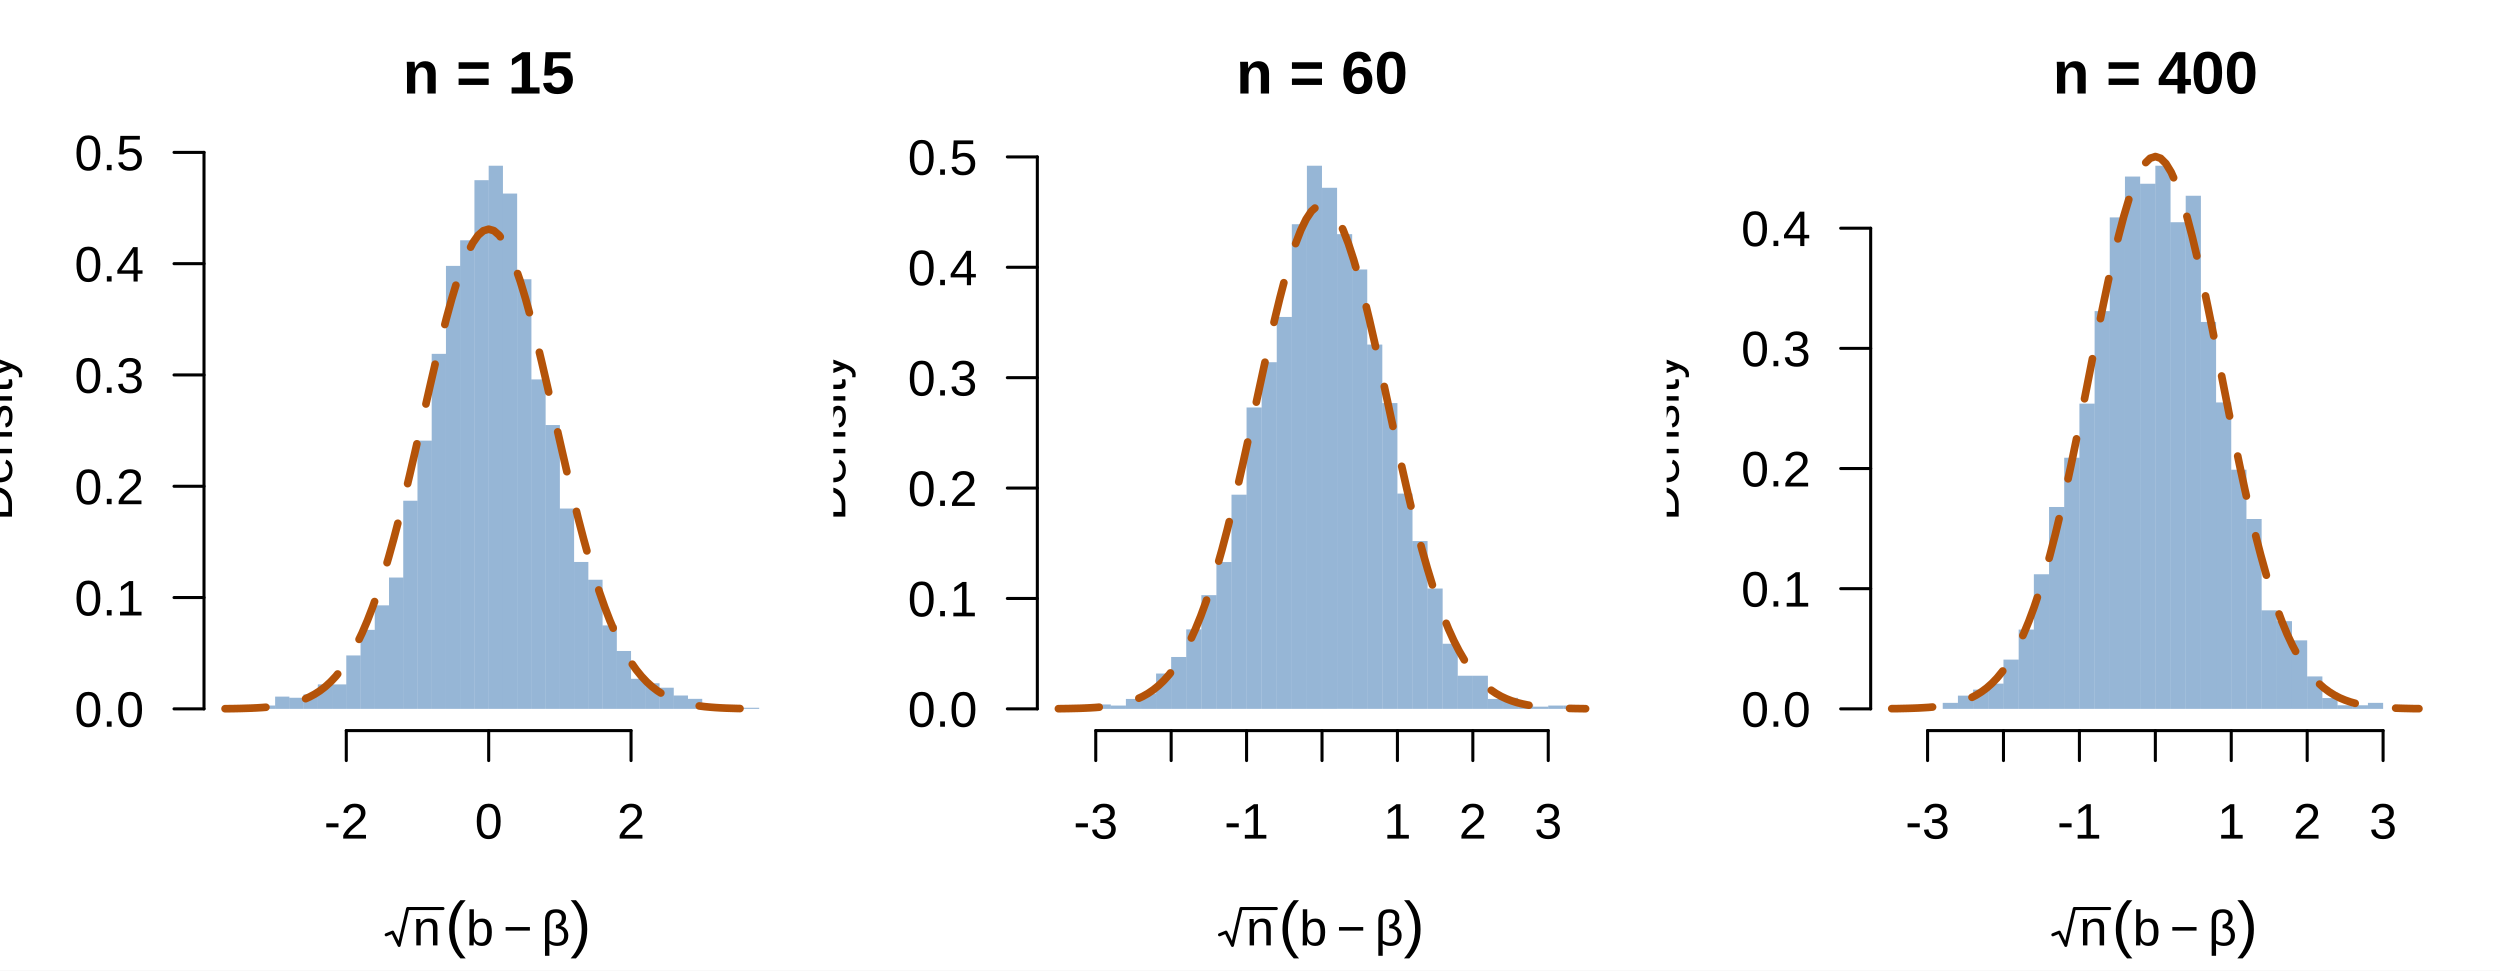
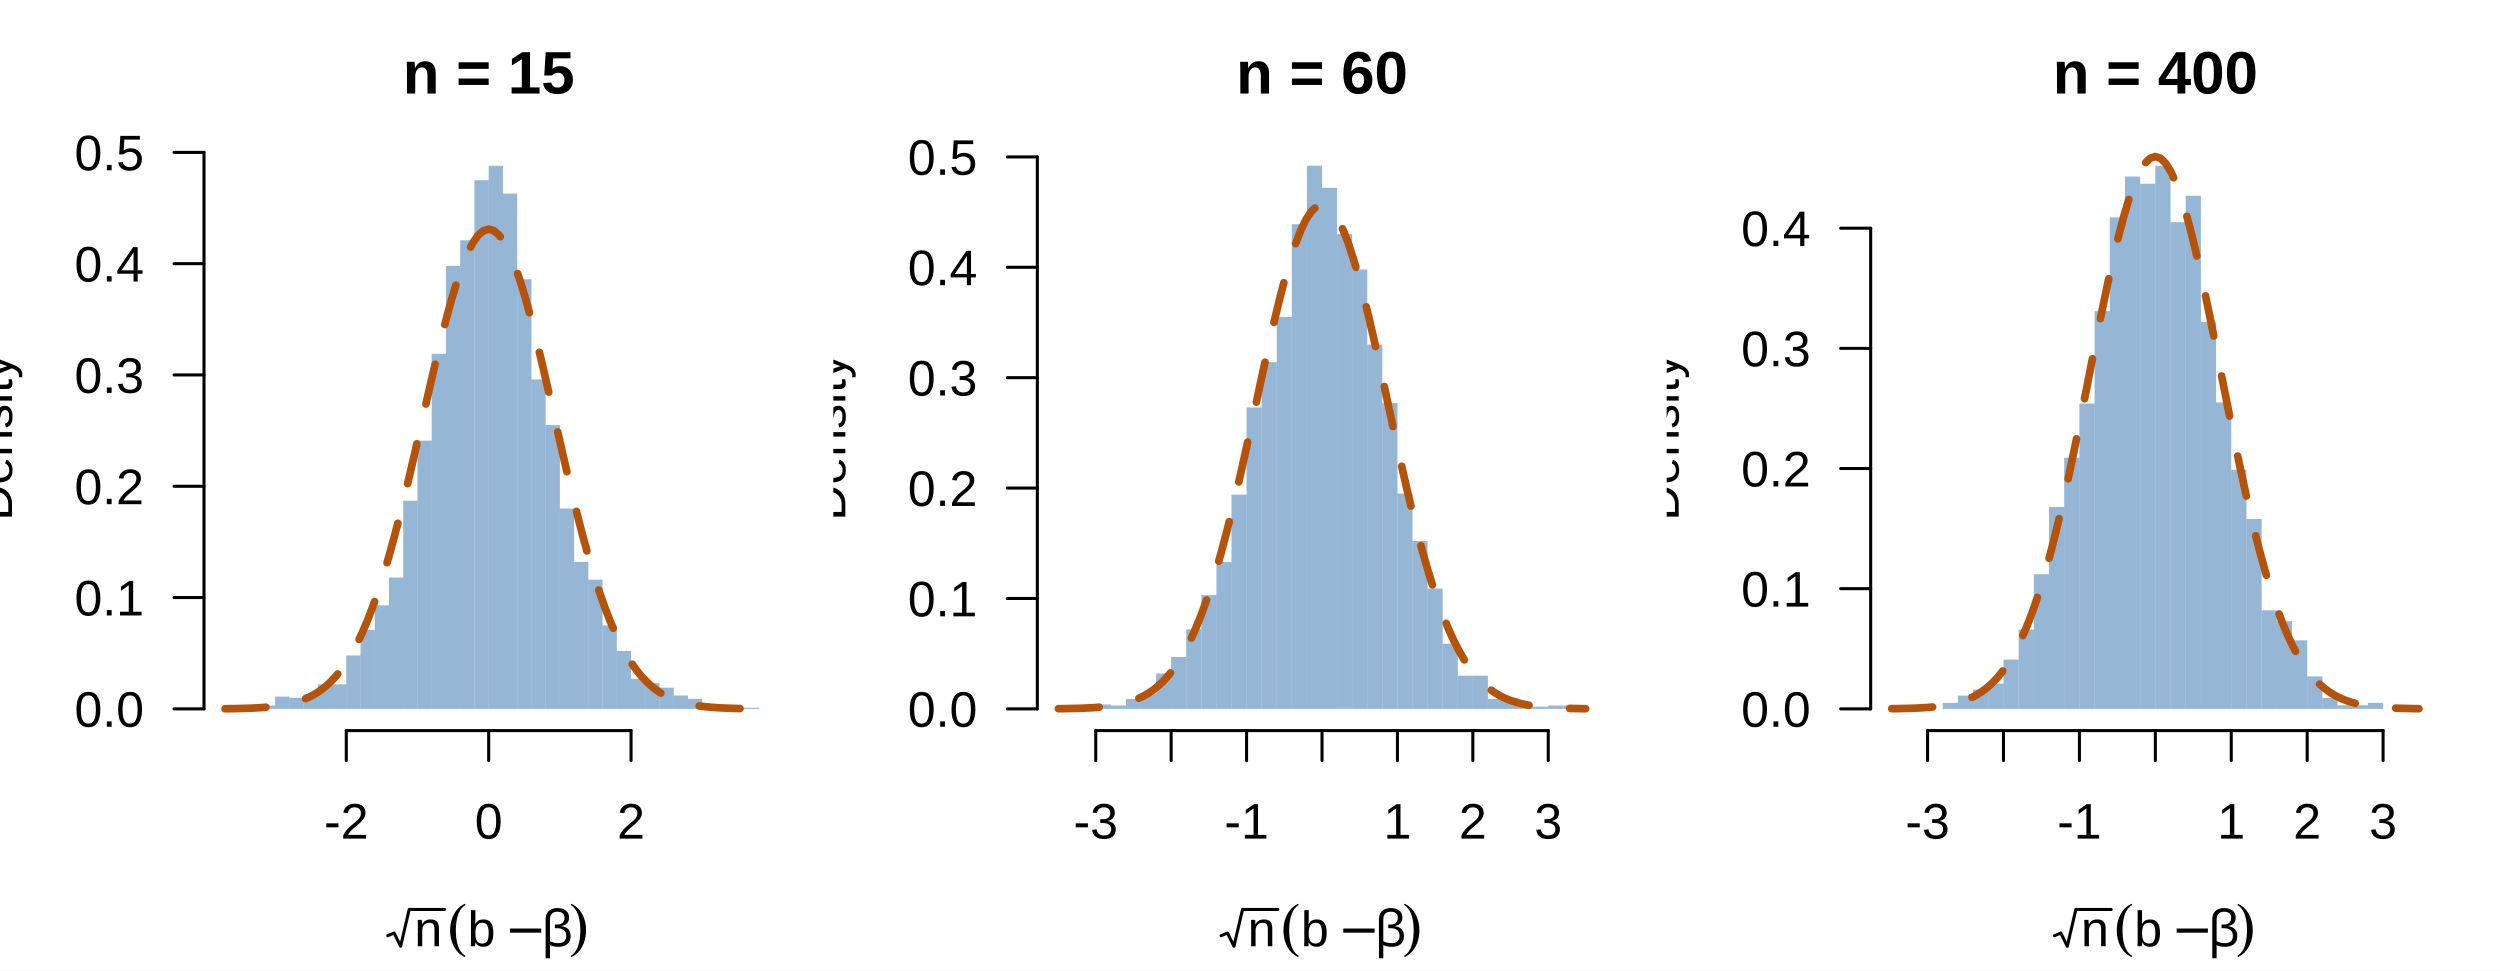
<svg xmlns="http://www.w3.org/2000/svg" width="612.00pt" height="237.60pt" viewBox="0 0 612.00 237.60">
  <g class="svglite">
    <defs>
      <style type="text/css">
    .svglite line, .svglite polyline, .svglite polygon, .svglite path, .svglite rect, .svglite circle {
      fill: none;
      stroke: #000000;
      stroke-linecap: round;
      stroke-linejoin: round;
      stroke-miterlimit: 10.00;
    }
    .svglite text {
      white-space: pre;
    }
    .svglite g.glyphgroup path {
      fill: inherit;
      stroke: none;
    }
  </style>
    </defs>
    <rect width="100%" height="100%" style="stroke: none; fill: #FFFFFF;" />
    <defs>
      <clipPath id="cpMC4wMHw2MTIuMDB8MC4wMHwyMzcuNjA=">
        <rect x="0.00" y="0.00" width="612.00" height="237.60" />
      </clipPath>
    </defs>
    <g clip-path="url(#cpMC4wMHw2MTIuMDB8MC4wMHwyMzcuNjA=)">
</g>
    <defs>
      <clipPath id="cpMC4wMHwyMDQuMDB8MC4wMHwyMzcuNjA=">
        <rect x="0.00" y="0.00" width="204.00" height="237.60" />
      </clipPath>
    </defs>
    <g clip-path="url(#cpMC4wMHwyMDQuMDB8MC4wMHwyMzcuNjA=)">
      <text x="119.63" y="22.89" text-anchor="middle" style="font-size: 14.69px; font-weight: bold; font-family: &quot;Arial&quot;;" textLength="42.05px" lengthAdjust="spacingAndGlyphs">n = 15</text>
-       <polyline points="94.54,228.84 96.12,228.19 97.70,231.44 99.80,222.41 108.44,222.41 " style="stroke-width: 0.75;" />
-       <text x="101.07" y="231.44" style="font-size: 12.24px; font-family: &quot;Arial&quot;;" textLength="6.80px" lengthAdjust="spacingAndGlyphs">n</text>
-       <text x="109.00" y="231.44" style="font-size: 15.30px; font-family: &quot;Arial&quot;;" textLength="5.09px" lengthAdjust="spacingAndGlyphs">(</text>
-       <text x="114.10" y="231.44" style="font-size: 12.24px; font-family: &quot;Arial&quot;;" textLength="6.80px" lengthAdjust="spacingAndGlyphs">b</text>
-       <text x="123.17" y="231.44" style="font-size: 12.24px; font-family: &quot;Arial&quot;;" textLength="7.14px" lengthAdjust="spacingAndGlyphs">−</text>
-       <text x="132.57" y="231.44" style="font-size: 12.24px; font-family: &quot;Arial&quot;;" textLength="7.03px" lengthAdjust="spacingAndGlyphs">β</text>
-       <text x="139.61" y="231.44" style="font-size: 15.30px; font-family: &quot;Arial&quot;;" textLength="5.09px" lengthAdjust="spacingAndGlyphs">)</text>
+       <polyline points="94.92,229.06 96.49,228.41 98.07,231.65 100.17,222.63 108.81,222.63 " style="stroke-width: 0.75;" />
+       <text x="101.44" y="231.65" style="font-size: 12.24px; font-family: &quot;Arial&quot;;" textLength="6.80px" lengthAdjust="spacingAndGlyphs">n</text>
+       <text x="109.37" y="231.65" style="font-size: 15.30px; font-family: &quot;Symbol&quot;;" textLength="5.09px" lengthAdjust="spacingAndGlyphs">(</text>
+       <text x="114.47" y="231.65" style="font-size: 12.24px; font-family: &quot;Arial&quot;;" textLength="6.80px" lengthAdjust="spacingAndGlyphs">b</text>
+       <text x="123.54" y="231.65" style="font-size: 12.24px; font-family: &quot;Symbol&quot;;" textLength="6.72px" lengthAdjust="spacingAndGlyphs">−</text>
+       <text x="132.52" y="231.65" style="font-size: 12.24px; font-family: &quot;Symbol&quot;;" textLength="6.72px" lengthAdjust="spacingAndGlyphs">β</text>
+       <text x="139.24" y="231.65" style="font-size: 15.30px; font-family: &quot;Symbol&quot;;" textLength="5.09px" lengthAdjust="spacingAndGlyphs">)</text>
      <text transform="translate(2.94,107.05) rotate(-90)" text-anchor="middle" style="font-size: 12.24px; font-family: &quot;Arial&quot;;" textLength="40.80px" lengthAdjust="spacingAndGlyphs">Density</text>
    </g>
    <g clip-path="url(#cpMC4wMHw2MTIuMDB8MC4wMHwyMzcuNjA=)">
      <line x1="84.77" y1="178.85" x2="154.48" y2="178.85" style="stroke-width: 0.75;" />
      <line x1="84.77" y1="178.85" x2="84.77" y2="186.19" style="stroke-width: 0.75;" />
      <line x1="119.63" y1="178.85" x2="119.63" y2="186.19" style="stroke-width: 0.75;" />
      <line x1="154.48" y1="178.85" x2="154.48" y2="186.19" style="stroke-width: 0.75;" />
      <text x="84.77" y="205.29" text-anchor="middle" style="font-size: 12.24px; font-family: &quot;Arial&quot;;" textLength="10.88px" lengthAdjust="spacingAndGlyphs">-2</text>
      <text x="119.63" y="205.29" text-anchor="middle" style="font-size: 12.24px; font-family: &quot;Arial&quot;;" textLength="6.80px" lengthAdjust="spacingAndGlyphs">0</text>
      <text x="154.48" y="205.29" text-anchor="middle" style="font-size: 12.24px; font-family: &quot;Arial&quot;;" textLength="6.80px" lengthAdjust="spacingAndGlyphs">2</text>
      <line x1="49.94" y1="173.53" x2="49.94" y2="37.30" style="stroke-width: 0.75;" />
      <line x1="49.94" y1="173.53" x2="42.60" y2="173.53" style="stroke-width: 0.75;" />
      <line x1="49.94" y1="146.28" x2="42.60" y2="146.28" style="stroke-width: 0.75;" />
      <line x1="49.94" y1="119.04" x2="42.60" y2="119.04" style="stroke-width: 0.75;" />
      <line x1="49.94" y1="91.79" x2="42.60" y2="91.79" style="stroke-width: 0.75;" />
      <line x1="49.94" y1="64.55" x2="42.60" y2="64.55" style="stroke-width: 0.75;" />
      <line x1="49.94" y1="37.30" x2="42.60" y2="37.30" style="stroke-width: 0.75;" />
      <text x="35.25" y="177.91" text-anchor="end" style="font-size: 12.24px; font-family: &quot;Arial&quot;;" textLength="17.00px" lengthAdjust="spacingAndGlyphs">0.0</text>
      <text x="35.25" y="150.66" text-anchor="end" style="font-size: 12.24px; font-family: &quot;Arial&quot;;" textLength="17.00px" lengthAdjust="spacingAndGlyphs">0.1</text>
      <text x="35.25" y="123.42" text-anchor="end" style="font-size: 12.24px; font-family: &quot;Arial&quot;;" textLength="17.00px" lengthAdjust="spacingAndGlyphs">0.2</text>
      <text x="35.25" y="96.17" text-anchor="end" style="font-size: 12.24px; font-family: &quot;Arial&quot;;" textLength="17.00px" lengthAdjust="spacingAndGlyphs">0.3</text>
      <text x="35.25" y="68.92" text-anchor="end" style="font-size: 12.24px; font-family: &quot;Arial&quot;;" textLength="17.00px" lengthAdjust="spacingAndGlyphs">0.4</text>
      <text x="35.25" y="41.68" text-anchor="end" style="font-size: 12.24px; font-family: &quot;Arial&quot;;" textLength="17.00px" lengthAdjust="spacingAndGlyphs">0.5</text>
    </g>
    <defs>
      <clipPath id="cpNDkuOTR8MTg5LjMxfDM1LjI1fDE3OC44NQ==">
        <rect x="49.94" y="35.25" width="139.37" height="143.60" />
      </clipPath>
    </defs>
    <g clip-path="url(#cpNDkuOTR8MTg5LjMxfDM1LjI1fDE3OC44NQ==)">
      <rect x="29.01" y="173.26" width="3.49" height="0.27" style="stroke-width: 0.75; stroke: none; fill: #185FA5; fill-opacity: 0.45;" />
      <rect x="32.49" y="173.53" width="3.49" height="0.00" style="stroke-width: 0.75; stroke: none; fill: #185FA5; fill-opacity: 0.45;" />
      <rect x="35.98" y="173.53" width="3.49" height="0.00" style="stroke-width: 0.75; stroke: none; fill: #185FA5; fill-opacity: 0.45;" />
      <rect x="39.46" y="173.53" width="3.49" height="0.00" style="stroke-width: 0.75; stroke: none; fill: #185FA5; fill-opacity: 0.45;" />
      <rect x="42.95" y="173.26" width="3.49" height="0.27" style="stroke-width: 0.75; stroke: none; fill: #185FA5; fill-opacity: 0.45;" />
      <rect x="46.43" y="173.53" width="3.49" height="0.00" style="stroke-width: 0.75; stroke: none; fill: #185FA5; fill-opacity: 0.45;" />
      <rect x="49.92" y="173.53" width="3.49" height="0.00" style="stroke-width: 0.75; stroke: none; fill: #185FA5; fill-opacity: 0.45;" />
      <rect x="53.40" y="173.53" width="3.49" height="0.00" style="stroke-width: 0.75; stroke: none; fill: #185FA5; fill-opacity: 0.45;" />
      <rect x="56.89" y="172.98" width="3.49" height="0.54" style="stroke-width: 0.75; stroke: none; fill: #185FA5; fill-opacity: 0.45;" />
      <rect x="60.38" y="172.98" width="3.49" height="0.54" style="stroke-width: 0.75; stroke: none; fill: #185FA5; fill-opacity: 0.45;" />
      <rect x="63.86" y="172.71" width="3.49" height="0.82" style="stroke-width: 0.75; stroke: none; fill: #185FA5; fill-opacity: 0.45;" />
      <rect x="67.35" y="170.53" width="3.49" height="3.00" style="stroke-width: 0.75; stroke: none; fill: #185FA5; fill-opacity: 0.45;" />
      <rect x="70.83" y="170.81" width="3.49" height="2.72" style="stroke-width: 0.75; stroke: none; fill: #185FA5; fill-opacity: 0.45;" />
      <rect x="74.32" y="169.99" width="3.49" height="3.54" style="stroke-width: 0.75; stroke: none; fill: #185FA5; fill-opacity: 0.45;" />
      <rect x="77.80" y="167.54" width="3.49" height="5.99" style="stroke-width: 0.75; stroke: none; fill: #185FA5; fill-opacity: 0.45;" />
      <rect x="81.29" y="167.54" width="3.49" height="5.99" style="stroke-width: 0.75; stroke: none; fill: #185FA5; fill-opacity: 0.45;" />
      <rect x="84.77" y="160.45" width="3.49" height="13.08" style="stroke-width: 0.75; stroke: none; fill: #185FA5; fill-opacity: 0.45;" />
      <rect x="88.26" y="154.19" width="3.49" height="19.34" style="stroke-width: 0.75; stroke: none; fill: #185FA5; fill-opacity: 0.45;" />
      <rect x="91.74" y="148.19" width="3.49" height="25.34" style="stroke-width: 0.75; stroke: none; fill: #185FA5; fill-opacity: 0.45;" />
      <rect x="95.23" y="141.38" width="3.49" height="32.15" style="stroke-width: 0.75; stroke: none; fill: #185FA5; fill-opacity: 0.45;" />
      <rect x="98.71" y="122.58" width="3.49" height="50.95" style="stroke-width: 0.75; stroke: none; fill: #185FA5; fill-opacity: 0.45;" />
      <rect x="102.20" y="107.87" width="3.49" height="65.66" style="stroke-width: 0.75; stroke: none; fill: #185FA5; fill-opacity: 0.45;" />
      <rect x="105.68" y="86.62" width="3.49" height="86.91" style="stroke-width: 0.75; stroke: none; fill: #185FA5; fill-opacity: 0.45;" />
      <rect x="109.17" y="65.09" width="3.49" height="108.44" style="stroke-width: 0.75; stroke: none; fill: #185FA5; fill-opacity: 0.45;" />
      <rect x="112.65" y="58.82" width="3.49" height="114.71" style="stroke-width: 0.75; stroke: none; fill: #185FA5; fill-opacity: 0.45;" />
      <rect x="116.14" y="44.11" width="3.49" height="129.42" style="stroke-width: 0.75; stroke: none; fill: #185FA5; fill-opacity: 0.45;" />
      <rect x="119.63" y="40.57" width="3.49" height="132.96" style="stroke-width: 0.75; stroke: none; fill: #185FA5; fill-opacity: 0.45;" />
      <rect x="123.11" y="47.38" width="3.49" height="126.15" style="stroke-width: 0.75; stroke: none; fill: #185FA5; fill-opacity: 0.45;" />
      <rect x="126.60" y="68.36" width="3.49" height="105.17" style="stroke-width: 0.75; stroke: none; fill: #185FA5; fill-opacity: 0.45;" />
      <rect x="130.08" y="92.88" width="3.49" height="80.65" style="stroke-width: 0.75; stroke: none; fill: #185FA5; fill-opacity: 0.45;" />
      <rect x="133.57" y="104.05" width="3.49" height="69.48" style="stroke-width: 0.75; stroke: none; fill: #185FA5; fill-opacity: 0.45;" />
      <rect x="137.05" y="124.49" width="3.49" height="49.04" style="stroke-width: 0.75; stroke: none; fill: #185FA5; fill-opacity: 0.45;" />
      <rect x="140.54" y="137.57" width="3.49" height="35.96" style="stroke-width: 0.75; stroke: none; fill: #185FA5; fill-opacity: 0.45;" />
      <rect x="144.02" y="141.92" width="3.49" height="31.61" style="stroke-width: 0.75; stroke: none; fill: #185FA5; fill-opacity: 0.45;" />
      <rect x="147.51" y="153.10" width="3.49" height="20.43" style="stroke-width: 0.75; stroke: none; fill: #185FA5; fill-opacity: 0.45;" />
      <rect x="150.99" y="159.36" width="3.49" height="14.17" style="stroke-width: 0.75; stroke: none; fill: #185FA5; fill-opacity: 0.45;" />
      <rect x="154.48" y="166.17" width="3.49" height="7.36" style="stroke-width: 0.75; stroke: none; fill: #185FA5; fill-opacity: 0.45;" />
      <rect x="157.96" y="167.26" width="3.49" height="6.27" style="stroke-width: 0.75; stroke: none; fill: #185FA5; fill-opacity: 0.45;" />
      <rect x="161.45" y="168.35" width="3.49" height="5.18" style="stroke-width: 0.75; stroke: none; fill: #185FA5; fill-opacity: 0.45;" />
      <rect x="164.93" y="170.26" width="3.49" height="3.27" style="stroke-width: 0.75; stroke: none; fill: #185FA5; fill-opacity: 0.45;" />
      <rect x="168.42" y="171.08" width="3.49" height="2.45" style="stroke-width: 0.75; stroke: none; fill: #185FA5; fill-opacity: 0.45;" />
      <rect x="171.91" y="172.44" width="3.49" height="1.09" style="stroke-width: 0.75; stroke: none; fill: #185FA5; fill-opacity: 0.45;" />
      <rect x="175.39" y="172.71" width="3.49" height="0.82" style="stroke-width: 0.75; stroke: none; fill: #185FA5; fill-opacity: 0.45;" />
      <rect x="178.88" y="173.26" width="3.49" height="0.27" style="stroke-width: 0.75; stroke: none; fill: #185FA5; fill-opacity: 0.45;" />
      <rect x="182.36" y="173.26" width="3.49" height="0.27" style="stroke-width: 0.75; stroke: none; fill: #185FA5; fill-opacity: 0.45;" />
      <polyline points="55.10,173.49 56.39,173.48 57.68,173.46 58.97,173.43 60.26,173.39 61.55,173.35 62.84,173.29 64.13,173.21 65.43,173.11 66.72,172.99 68.01,172.83 69.30,172.63 70.59,172.37 71.88,172.06 73.17,171.67 74.46,171.20 75.75,170.62 77.04,169.93 78.33,169.10 79.62,168.11 80.91,166.94 82.20,165.57 83.49,163.98 84.78,162.14 86.07,160.03 87.36,157.64 88.65,154.94 89.94,151.92 91.23,148.58 92.53,144.90 93.82,140.88 95.11,136.54 96.40,131.89 97.69,126.96 98.98,121.77 100.27,116.37 101.56,110.81 102.85,105.16 104.14,99.46 105.43,93.80 106.72,88.26 108.01,82.92 109.30,77.85 110.59,73.15 111.88,68.88 113.17,65.13 114.46,61.97 115.75,59.44 117.04,57.60 118.34,56.48 119.63,56.10 120.92,56.48 122.21,57.60 123.50,59.44 124.79,61.97 126.08,65.13 127.37,68.88 128.66,73.15 129.95,77.85 131.24,82.92 132.53,88.26 133.82,93.80 135.11,99.46 136.40,105.16 137.69,110.81 138.98,116.37 140.27,121.77 141.56,126.96 142.85,131.89 144.14,136.54 145.44,140.88 146.73,144.90 148.02,148.58 149.31,151.92 150.60,154.94 151.89,157.64 153.18,160.03 154.47,162.14 155.76,163.98 157.05,165.57 158.34,166.94 159.63,168.11 160.92,169.10 162.21,169.93 163.50,170.62 164.79,171.20 166.08,171.67 167.37,172.06 168.66,172.37 169.95,172.63 171.25,172.83 172.54,172.99 173.83,173.11 175.12,173.21 176.41,173.29 177.70,173.35 178.99,173.39 180.28,173.43 181.57,173.46 182.86,173.48 184.15,173.49 " style="stroke-width: 1.88; stroke: #B45309; stroke-dasharray: 10.00,10.00;" />
    </g>
    <defs>
      <clipPath id="cpMjUzLjk0fDM5My4zMXwzNS4yNXwxNzguODU=">
        <rect x="253.94" y="35.25" width="139.37" height="143.60" />
      </clipPath>
    </defs>
    <g clip-path="url(#cpMjUzLjk0fDM5My4zMXwzNS4yNXwxNzguODU=)">
</g>
    <defs>
      <clipPath id="cpMjA0LjAwfDQwOC4wMHwwLjAwfDIzNy42MA==">
        <rect x="204.00" y="0.00" width="204.00" height="237.60" />
      </clipPath>
    </defs>
    <g clip-path="url(#cpMjA0LjAwfDQwOC4wMHwwLjAwfDIzNy42MA==)">
      <text x="323.63" y="22.89" text-anchor="middle" style="font-size: 14.69px; font-weight: bold; font-family: &quot;Arial&quot;;" textLength="42.05px" lengthAdjust="spacingAndGlyphs">n = 60</text>
-       <polyline points="298.54,228.84 300.12,228.19 301.70,231.44 303.80,222.41 312.44,222.41 " style="stroke-width: 0.75;" />
-       <text x="305.07" y="231.44" style="font-size: 12.24px; font-family: &quot;Arial&quot;;" textLength="6.80px" lengthAdjust="spacingAndGlyphs">n</text>
-       <text x="313.00" y="231.44" style="font-size: 15.30px; font-family: &quot;Arial&quot;;" textLength="5.09px" lengthAdjust="spacingAndGlyphs">(</text>
-       <text x="318.10" y="231.44" style="font-size: 12.24px; font-family: &quot;Arial&quot;;" textLength="6.80px" lengthAdjust="spacingAndGlyphs">b</text>
-       <text x="327.17" y="231.44" style="font-size: 12.24px; font-family: &quot;Arial&quot;;" textLength="7.14px" lengthAdjust="spacingAndGlyphs">−</text>
-       <text x="336.57" y="231.44" style="font-size: 12.24px; font-family: &quot;Arial&quot;;" textLength="7.03px" lengthAdjust="spacingAndGlyphs">β</text>
-       <text x="343.61" y="231.44" style="font-size: 15.30px; font-family: &quot;Arial&quot;;" textLength="5.09px" lengthAdjust="spacingAndGlyphs">)</text>
+       <polyline points="298.92,229.06 300.49,228.41 302.07,231.65 304.17,222.63 312.81,222.63 " style="stroke-width: 0.75;" />
+       <text x="305.44" y="231.65" style="font-size: 12.24px; font-family: &quot;Arial&quot;;" textLength="6.80px" lengthAdjust="spacingAndGlyphs">n</text>
+       <text x="313.37" y="231.65" style="font-size: 15.30px; font-family: &quot;Symbol&quot;;" textLength="5.09px" lengthAdjust="spacingAndGlyphs">(</text>
+       <text x="318.47" y="231.65" style="font-size: 12.24px; font-family: &quot;Arial&quot;;" textLength="6.80px" lengthAdjust="spacingAndGlyphs">b</text>
+       <text x="327.54" y="231.65" style="font-size: 12.24px; font-family: &quot;Symbol&quot;;" textLength="6.72px" lengthAdjust="spacingAndGlyphs">−</text>
+       <text x="336.52" y="231.65" style="font-size: 12.24px; font-family: &quot;Symbol&quot;;" textLength="6.72px" lengthAdjust="spacingAndGlyphs">β</text>
+       <text x="343.24" y="231.65" style="font-size: 15.30px; font-family: &quot;Symbol&quot;;" textLength="5.09px" lengthAdjust="spacingAndGlyphs">)</text>
      <text transform="translate(206.94,107.05) rotate(-90)" text-anchor="middle" style="font-size: 12.24px; font-family: &quot;Arial&quot;;" textLength="40.80px" lengthAdjust="spacingAndGlyphs">Density</text>
    </g>
    <g clip-path="url(#cpMC4wMHw2MTIuMDB8MC4wMHwyMzcuNjA=)">
      <line x1="268.24" y1="178.85" x2="379.01" y2="178.85" style="stroke-width: 0.75;" />
      <line x1="268.24" y1="178.85" x2="268.24" y2="186.19" style="stroke-width: 0.75;" />
      <line x1="286.70" y1="178.85" x2="286.70" y2="186.19" style="stroke-width: 0.75;" />
      <line x1="305.16" y1="178.85" x2="305.16" y2="186.19" style="stroke-width: 0.75;" />
      <line x1="323.63" y1="178.85" x2="323.63" y2="186.19" style="stroke-width: 0.75;" />
      <line x1="342.09" y1="178.85" x2="342.09" y2="186.19" style="stroke-width: 0.75;" />
      <line x1="360.55" y1="178.85" x2="360.55" y2="186.19" style="stroke-width: 0.75;" />
      <line x1="379.01" y1="178.85" x2="379.01" y2="186.19" style="stroke-width: 0.75;" />
      <text x="268.24" y="205.29" text-anchor="middle" style="font-size: 12.24px; font-family: &quot;Arial&quot;;" textLength="10.88px" lengthAdjust="spacingAndGlyphs">-3</text>
      <text x="305.16" y="205.29" text-anchor="middle" style="font-size: 12.24px; font-family: &quot;Arial&quot;;" textLength="10.88px" lengthAdjust="spacingAndGlyphs">-1</text>
      <text x="342.09" y="205.29" text-anchor="middle" style="font-size: 12.24px; font-family: &quot;Arial&quot;;" textLength="6.80px" lengthAdjust="spacingAndGlyphs">1</text>
      <text x="360.55" y="205.29" text-anchor="middle" style="font-size: 12.24px; font-family: &quot;Arial&quot;;" textLength="6.80px" lengthAdjust="spacingAndGlyphs">2</text>
      <text x="379.01" y="205.29" text-anchor="middle" style="font-size: 12.24px; font-family: &quot;Arial&quot;;" textLength="6.80px" lengthAdjust="spacingAndGlyphs">3</text>
      <line x1="253.94" y1="173.53" x2="253.94" y2="38.41" style="stroke-width: 0.75;" />
      <line x1="253.94" y1="173.53" x2="246.60" y2="173.53" style="stroke-width: 0.75;" />
      <line x1="253.94" y1="146.51" x2="246.60" y2="146.51" style="stroke-width: 0.75;" />
      <line x1="253.94" y1="119.48" x2="246.60" y2="119.48" style="stroke-width: 0.75;" />
      <line x1="253.94" y1="92.46" x2="246.60" y2="92.46" style="stroke-width: 0.75;" />
      <line x1="253.94" y1="65.43" x2="246.60" y2="65.43" style="stroke-width: 0.75;" />
      <line x1="253.94" y1="38.41" x2="246.60" y2="38.41" style="stroke-width: 0.75;" />
      <text x="239.25" y="177.91" text-anchor="end" style="font-size: 12.24px; font-family: &quot;Arial&quot;;" textLength="17.00px" lengthAdjust="spacingAndGlyphs">0.0</text>
      <text x="239.25" y="150.88" text-anchor="end" style="font-size: 12.24px; font-family: &quot;Arial&quot;;" textLength="17.00px" lengthAdjust="spacingAndGlyphs">0.1</text>
      <text x="239.25" y="123.86" text-anchor="end" style="font-size: 12.24px; font-family: &quot;Arial&quot;;" textLength="17.00px" lengthAdjust="spacingAndGlyphs">0.2</text>
      <text x="239.25" y="96.83" text-anchor="end" style="font-size: 12.24px; font-family: &quot;Arial&quot;;" textLength="17.00px" lengthAdjust="spacingAndGlyphs">0.3</text>
      <text x="239.25" y="69.81" text-anchor="end" style="font-size: 12.24px; font-family: &quot;Arial&quot;;" textLength="17.00px" lengthAdjust="spacingAndGlyphs">0.4</text>
      <text x="239.25" y="42.79" text-anchor="end" style="font-size: 12.24px; font-family: &quot;Arial&quot;;" textLength="17.00px" lengthAdjust="spacingAndGlyphs">0.5</text>
    </g>
    <g clip-path="url(#cpMjUzLjk0fDM5My4zMXwzNS4yNXwxNzguODU=)">
      <rect x="264.54" y="172.72" width="3.69" height="0.81" style="stroke-width: 0.75; stroke: none; fill: #185FA5; fill-opacity: 0.45;" />
      <rect x="268.24" y="172.45" width="3.69" height="1.08" style="stroke-width: 0.75; stroke: none; fill: #185FA5; fill-opacity: 0.45;" />
      <rect x="271.93" y="172.72" width="3.69" height="0.81" style="stroke-width: 0.75; stroke: none; fill: #185FA5; fill-opacity: 0.45;" />
      <rect x="275.62" y="171.10" width="3.69" height="2.43" style="stroke-width: 0.75; stroke: none; fill: #185FA5; fill-opacity: 0.45;" />
      <rect x="279.32" y="169.75" width="3.69" height="3.78" style="stroke-width: 0.75; stroke: none; fill: #185FA5; fill-opacity: 0.45;" />
      <rect x="283.01" y="164.88" width="3.69" height="8.65" style="stroke-width: 0.75; stroke: none; fill: #185FA5; fill-opacity: 0.45;" />
      <rect x="286.70" y="160.83" width="3.69" height="12.70" style="stroke-width: 0.75; stroke: none; fill: #185FA5; fill-opacity: 0.45;" />
      <rect x="290.39" y="154.07" width="3.69" height="19.46" style="stroke-width: 0.75; stroke: none; fill: #185FA5; fill-opacity: 0.45;" />
      <rect x="294.09" y="145.69" width="3.69" height="27.84" style="stroke-width: 0.75; stroke: none; fill: #185FA5; fill-opacity: 0.45;" />
      <rect x="297.78" y="137.59" width="3.69" height="35.94" style="stroke-width: 0.75; stroke: none; fill: #185FA5; fill-opacity: 0.45;" />
      <rect x="301.47" y="121.10" width="3.69" height="52.43" style="stroke-width: 0.75; stroke: none; fill: #185FA5; fill-opacity: 0.45;" />
      <rect x="305.16" y="99.75" width="3.69" height="73.78" style="stroke-width: 0.75; stroke: none; fill: #185FA5; fill-opacity: 0.45;" />
      <rect x="308.86" y="88.67" width="3.69" height="84.86" style="stroke-width: 0.75; stroke: none; fill: #185FA5; fill-opacity: 0.45;" />
      <rect x="312.55" y="77.59" width="3.69" height="95.94" style="stroke-width: 0.75; stroke: none; fill: #185FA5; fill-opacity: 0.45;" />
      <rect x="316.24" y="54.89" width="3.69" height="118.64" style="stroke-width: 0.75; stroke: none; fill: #185FA5; fill-opacity: 0.45;" />
      <rect x="319.93" y="40.57" width="3.69" height="132.96" style="stroke-width: 0.75; stroke: none; fill: #185FA5; fill-opacity: 0.45;" />
      <rect x="323.63" y="45.97" width="3.69" height="127.56" style="stroke-width: 0.75; stroke: none; fill: #185FA5; fill-opacity: 0.45;" />
      <rect x="327.32" y="57.32" width="3.69" height="116.20" style="stroke-width: 0.75; stroke: none; fill: #185FA5; fill-opacity: 0.45;" />
      <rect x="331.01" y="65.97" width="3.69" height="107.56" style="stroke-width: 0.75; stroke: none; fill: #185FA5; fill-opacity: 0.45;" />
      <rect x="334.70" y="84.35" width="3.69" height="89.18" style="stroke-width: 0.75; stroke: none; fill: #185FA5; fill-opacity: 0.45;" />
      <rect x="338.40" y="98.67" width="3.69" height="74.86" style="stroke-width: 0.75; stroke: none; fill: #185FA5; fill-opacity: 0.45;" />
      <rect x="342.09" y="120.83" width="3.69" height="52.70" style="stroke-width: 0.75; stroke: none; fill: #185FA5; fill-opacity: 0.45;" />
      <rect x="345.78" y="132.45" width="3.69" height="41.08" style="stroke-width: 0.75; stroke: none; fill: #185FA5; fill-opacity: 0.45;" />
      <rect x="349.47" y="144.07" width="3.69" height="29.46" style="stroke-width: 0.75; stroke: none; fill: #185FA5; fill-opacity: 0.45;" />
      <rect x="353.17" y="157.59" width="3.69" height="15.94" style="stroke-width: 0.75; stroke: none; fill: #185FA5; fill-opacity: 0.45;" />
      <rect x="356.86" y="165.42" width="3.69" height="8.11" style="stroke-width: 0.75; stroke: none; fill: #185FA5; fill-opacity: 0.45;" />
      <rect x="360.55" y="165.42" width="3.69" height="8.11" style="stroke-width: 0.75; stroke: none; fill: #185FA5; fill-opacity: 0.45;" />
      <rect x="364.24" y="171.10" width="3.69" height="2.43" style="stroke-width: 0.75; stroke: none; fill: #185FA5; fill-opacity: 0.45;" />
      <rect x="367.94" y="170.83" width="3.69" height="2.70" style="stroke-width: 0.75; stroke: none; fill: #185FA5; fill-opacity: 0.45;" />
      <rect x="371.63" y="172.45" width="3.69" height="1.08" style="stroke-width: 0.75; stroke: none; fill: #185FA5; fill-opacity: 0.45;" />
      <rect x="375.32" y="172.99" width="3.69" height="0.54" style="stroke-width: 0.75; stroke: none; fill: #185FA5; fill-opacity: 0.45;" />
      <rect x="379.01" y="172.72" width="3.69" height="0.81" style="stroke-width: 0.75; stroke: none; fill: #185FA5; fill-opacity: 0.45;" />
      <rect x="382.71" y="172.72" width="3.69" height="0.81" style="stroke-width: 0.75; stroke: none; fill: #185FA5; fill-opacity: 0.45;" />
      <polyline points="259.10,173.49 260.39,173.47 261.68,173.45 262.97,173.42 264.26,173.39 265.55,173.34 266.84,173.28 268.13,173.20 269.43,173.09 270.72,172.96 272.01,172.79 273.30,172.58 274.59,172.31 275.88,171.99 277.17,171.58 278.46,171.08 279.75,170.48 281.04,169.75 282.33,168.87 283.62,167.83 284.91,166.60 286.20,165.16 287.49,163.49 288.78,161.56 290.07,159.34 291.36,156.83 292.65,153.99 293.94,150.82 295.23,147.31 296.53,143.44 297.82,139.22 299.11,134.66 300.40,129.78 301.69,124.59 302.98,119.14 304.27,113.47 305.56,107.63 306.85,101.68 308.14,95.69 309.43,89.75 310.72,83.93 312.01,78.31 313.30,72.99 314.59,68.04 315.88,63.56 317.17,59.62 318.46,56.29 319.75,53.64 321.04,51.70 322.34,50.53 323.63,50.13 324.92,50.53 326.21,51.70 327.50,53.64 328.79,56.29 330.08,59.62 331.37,63.56 332.66,68.04 333.95,72.99 335.24,78.31 336.53,83.93 337.82,89.75 339.11,95.69 340.40,101.68 341.69,107.63 342.98,113.47 344.27,119.14 345.56,124.59 346.85,129.78 348.14,134.66 349.44,139.22 350.73,143.44 352.02,147.31 353.31,150.82 354.60,153.99 355.89,156.83 357.18,159.34 358.47,161.56 359.76,163.49 361.05,165.16 362.34,166.60 363.63,167.83 364.92,168.87 366.21,169.75 367.50,170.48 368.79,171.08 370.08,171.58 371.37,171.99 372.66,172.31 373.95,172.58 375.25,172.79 376.54,172.96 377.83,173.09 379.12,173.20 380.41,173.28 381.70,173.34 382.99,173.39 384.28,173.42 385.57,173.45 386.86,173.47 388.15,173.49 " style="stroke-width: 1.88; stroke: #B45309; stroke-dasharray: 10.00,10.00;" />
    </g>
    <defs>
      <clipPath id="cpNDU3Ljk0fDU5Ny4zMXwzNS4yNXwxNzguODU=">
        <rect x="457.94" y="35.25" width="139.37" height="143.60" />
      </clipPath>
    </defs>
    <g clip-path="url(#cpNDU3Ljk0fDU5Ny4zMXwzNS4yNXwxNzguODU=)">
</g>
    <defs>
      <clipPath id="cpNDA4LjAwfDYxMi4wMHwwLjAwfDIzNy42MA==">
        <rect x="408.00" y="0.00" width="204.00" height="237.60" />
      </clipPath>
    </defs>
    <g clip-path="url(#cpNDA4LjAwfDYxMi4wMHwwLjAwfDIzNy42MA==)">
      <text x="527.63" y="22.89" text-anchor="middle" style="font-size: 14.69px; font-weight: bold; font-family: &quot;Arial&quot;;" textLength="50.22px" lengthAdjust="spacingAndGlyphs">n = 400</text>
-       <polyline points="502.54,228.84 504.12,228.19 505.70,231.44 507.80,222.41 516.44,222.41 " style="stroke-width: 0.75;" />
-       <text x="509.07" y="231.44" style="font-size: 12.24px; font-family: &quot;Arial&quot;;" textLength="6.80px" lengthAdjust="spacingAndGlyphs">n</text>
-       <text x="517.00" y="231.44" style="font-size: 15.30px; font-family: &quot;Arial&quot;;" textLength="5.09px" lengthAdjust="spacingAndGlyphs">(</text>
-       <text x="522.10" y="231.44" style="font-size: 12.24px; font-family: &quot;Arial&quot;;" textLength="6.80px" lengthAdjust="spacingAndGlyphs">b</text>
-       <text x="531.17" y="231.44" style="font-size: 12.24px; font-family: &quot;Arial&quot;;" textLength="7.14px" lengthAdjust="spacingAndGlyphs">−</text>
-       <text x="540.57" y="231.44" style="font-size: 12.24px; font-family: &quot;Arial&quot;;" textLength="7.03px" lengthAdjust="spacingAndGlyphs">β</text>
-       <text x="547.61" y="231.44" style="font-size: 15.30px; font-family: &quot;Arial&quot;;" textLength="5.09px" lengthAdjust="spacingAndGlyphs">)</text>
+       <polyline points="502.92,229.06 504.49,228.41 506.07,231.65 508.17,222.63 516.81,222.63 " style="stroke-width: 0.75;" />
+       <text x="509.44" y="231.65" style="font-size: 12.24px; font-family: &quot;Arial&quot;;" textLength="6.80px" lengthAdjust="spacingAndGlyphs">n</text>
+       <text x="517.37" y="231.65" style="font-size: 15.30px; font-family: &quot;Symbol&quot;;" textLength="5.09px" lengthAdjust="spacingAndGlyphs">(</text>
+       <text x="522.47" y="231.65" style="font-size: 12.24px; font-family: &quot;Arial&quot;;" textLength="6.80px" lengthAdjust="spacingAndGlyphs">b</text>
+       <text x="531.54" y="231.65" style="font-size: 12.24px; font-family: &quot;Symbol&quot;;" textLength="6.72px" lengthAdjust="spacingAndGlyphs">−</text>
+       <text x="540.52" y="231.65" style="font-size: 12.24px; font-family: &quot;Symbol&quot;;" textLength="6.72px" lengthAdjust="spacingAndGlyphs">β</text>
+       <text x="547.24" y="231.65" style="font-size: 15.30px; font-family: &quot;Symbol&quot;;" textLength="5.09px" lengthAdjust="spacingAndGlyphs">)</text>
      <text transform="translate(410.94,107.05) rotate(-90)" text-anchor="middle" style="font-size: 12.24px; font-family: &quot;Arial&quot;;" textLength="40.80px" lengthAdjust="spacingAndGlyphs">Density</text>
    </g>
    <g clip-path="url(#cpMC4wMHw2MTIuMDB8MC4wMHwyMzcuNjA=)">
      <line x1="471.87" y1="178.85" x2="583.38" y2="178.85" style="stroke-width: 0.75;" />
      <line x1="471.87" y1="178.85" x2="471.87" y2="186.19" style="stroke-width: 0.75;" />
      <line x1="490.45" y1="178.85" x2="490.45" y2="186.19" style="stroke-width: 0.75;" />
      <line x1="509.04" y1="178.85" x2="509.04" y2="186.19" style="stroke-width: 0.75;" />
      <line x1="527.63" y1="178.85" x2="527.63" y2="186.19" style="stroke-width: 0.75;" />
      <line x1="546.21" y1="178.85" x2="546.21" y2="186.19" style="stroke-width: 0.75;" />
      <line x1="564.80" y1="178.85" x2="564.80" y2="186.19" style="stroke-width: 0.75;" />
      <line x1="583.38" y1="178.85" x2="583.38" y2="186.19" style="stroke-width: 0.75;" />
      <text x="471.87" y="205.29" text-anchor="middle" style="font-size: 12.24px; font-family: &quot;Arial&quot;;" textLength="10.88px" lengthAdjust="spacingAndGlyphs">-3</text>
      <text x="509.04" y="205.29" text-anchor="middle" style="font-size: 12.24px; font-family: &quot;Arial&quot;;" textLength="10.88px" lengthAdjust="spacingAndGlyphs">-1</text>
      <text x="546.21" y="205.29" text-anchor="middle" style="font-size: 12.24px; font-family: &quot;Arial&quot;;" textLength="6.80px" lengthAdjust="spacingAndGlyphs">1</text>
      <text x="564.80" y="205.29" text-anchor="middle" style="font-size: 12.24px; font-family: &quot;Arial&quot;;" textLength="6.80px" lengthAdjust="spacingAndGlyphs">2</text>
      <text x="583.38" y="205.29" text-anchor="middle" style="font-size: 12.24px; font-family: &quot;Arial&quot;;" textLength="6.80px" lengthAdjust="spacingAndGlyphs">3</text>
      <line x1="457.94" y1="173.53" x2="457.94" y2="55.87" style="stroke-width: 0.75;" />
      <line x1="457.94" y1="173.53" x2="450.60" y2="173.53" style="stroke-width: 0.75;" />
      <line x1="457.94" y1="144.11" x2="450.60" y2="144.11" style="stroke-width: 0.75;" />
      <line x1="457.94" y1="114.70" x2="450.60" y2="114.70" style="stroke-width: 0.75;" />
      <line x1="457.94" y1="85.28" x2="450.60" y2="85.28" style="stroke-width: 0.75;" />
      <line x1="457.94" y1="55.87" x2="450.60" y2="55.87" style="stroke-width: 0.75;" />
      <text x="443.25" y="177.91" text-anchor="end" style="font-size: 12.24px; font-family: &quot;Arial&quot;;" textLength="17.00px" lengthAdjust="spacingAndGlyphs">0.0</text>
      <text x="443.25" y="148.49" text-anchor="end" style="font-size: 12.24px; font-family: &quot;Arial&quot;;" textLength="17.00px" lengthAdjust="spacingAndGlyphs">0.1</text>
      <text x="443.25" y="119.08" text-anchor="end" style="font-size: 12.24px; font-family: &quot;Arial&quot;;" textLength="17.00px" lengthAdjust="spacingAndGlyphs">0.2</text>
      <text x="443.25" y="89.66" text-anchor="end" style="font-size: 12.24px; font-family: &quot;Arial&quot;;" textLength="17.00px" lengthAdjust="spacingAndGlyphs">0.3</text>
      <text x="443.25" y="60.24" text-anchor="end" style="font-size: 12.24px; font-family: &quot;Arial&quot;;" textLength="17.00px" lengthAdjust="spacingAndGlyphs">0.4</text>
    </g>
    <g clip-path="url(#cpNDU3Ljk0fDU5Ny4zMXwzNS4yNXwxNzguODU=)">
      <rect x="475.58" y="172.06" width="3.72" height="1.47" style="stroke-width: 0.75; stroke: none; fill: #185FA5; fill-opacity: 0.45;" />
      <rect x="479.30" y="170.29" width="3.72" height="3.24" style="stroke-width: 0.75; stroke: none; fill: #185FA5; fill-opacity: 0.45;" />
      <rect x="483.02" y="168.82" width="3.72" height="4.71" style="stroke-width: 0.75; stroke: none; fill: #185FA5; fill-opacity: 0.45;" />
      <rect x="486.74" y="167.35" width="3.72" height="6.18" style="stroke-width: 0.75; stroke: none; fill: #185FA5; fill-opacity: 0.45;" />
      <rect x="490.45" y="161.47" width="3.72" height="12.06" style="stroke-width: 0.75; stroke: none; fill: #185FA5; fill-opacity: 0.45;" />
      <rect x="494.17" y="154.12" width="3.72" height="19.41" style="stroke-width: 0.75; stroke: none; fill: #185FA5; fill-opacity: 0.45;" />
      <rect x="497.89" y="140.58" width="3.72" height="32.95" style="stroke-width: 0.75; stroke: none; fill: #185FA5; fill-opacity: 0.45;" />
      <rect x="501.61" y="124.11" width="3.72" height="49.42" style="stroke-width: 0.75; stroke: none; fill: #185FA5; fill-opacity: 0.45;" />
      <rect x="505.32" y="112.05" width="3.72" height="61.48" style="stroke-width: 0.75; stroke: none; fill: #185FA5; fill-opacity: 0.45;" />
      <rect x="509.04" y="98.81" width="3.72" height="74.72" style="stroke-width: 0.75; stroke: none; fill: #185FA5; fill-opacity: 0.45;" />
      <rect x="512.76" y="76.16" width="3.72" height="97.37" style="stroke-width: 0.75; stroke: none; fill: #185FA5; fill-opacity: 0.45;" />
      <rect x="516.47" y="53.22" width="3.72" height="120.31" style="stroke-width: 0.75; stroke: none; fill: #185FA5; fill-opacity: 0.45;" />
      <rect x="520.19" y="43.22" width="3.72" height="130.31" style="stroke-width: 0.75; stroke: none; fill: #185FA5; fill-opacity: 0.45;" />
      <rect x="523.91" y="44.98" width="3.72" height="128.55" style="stroke-width: 0.75; stroke: none; fill: #185FA5; fill-opacity: 0.45;" />
      <rect x="527.63" y="40.57" width="3.72" height="132.96" style="stroke-width: 0.75; stroke: none; fill: #185FA5; fill-opacity: 0.45;" />
      <rect x="531.34" y="54.40" width="3.72" height="119.13" style="stroke-width: 0.75; stroke: none; fill: #185FA5; fill-opacity: 0.45;" />
      <rect x="535.06" y="47.92" width="3.72" height="125.61" style="stroke-width: 0.75; stroke: none; fill: #185FA5; fill-opacity: 0.45;" />
      <rect x="538.78" y="78.81" width="3.72" height="94.72" style="stroke-width: 0.75; stroke: none; fill: #185FA5; fill-opacity: 0.45;" />
      <rect x="542.49" y="98.52" width="3.72" height="75.01" style="stroke-width: 0.75; stroke: none; fill: #185FA5; fill-opacity: 0.45;" />
      <rect x="546.21" y="114.99" width="3.72" height="58.54" style="stroke-width: 0.75; stroke: none; fill: #185FA5; fill-opacity: 0.45;" />
      <rect x="549.93" y="127.05" width="3.72" height="46.48" style="stroke-width: 0.75; stroke: none; fill: #185FA5; fill-opacity: 0.45;" />
      <rect x="553.65" y="149.41" width="3.72" height="24.12" style="stroke-width: 0.75; stroke: none; fill: #185FA5; fill-opacity: 0.45;" />
      <rect x="557.36" y="152.06" width="3.72" height="21.47" style="stroke-width: 0.75; stroke: none; fill: #185FA5; fill-opacity: 0.45;" />
      <rect x="561.08" y="156.76" width="3.72" height="16.77" style="stroke-width: 0.75; stroke: none; fill: #185FA5; fill-opacity: 0.45;" />
      <rect x="564.80" y="165.59" width="3.72" height="7.94" style="stroke-width: 0.75; stroke: none; fill: #185FA5; fill-opacity: 0.45;" />
      <rect x="568.52" y="170.88" width="3.72" height="2.65" style="stroke-width: 0.75; stroke: none; fill: #185FA5; fill-opacity: 0.45;" />
      <rect x="572.23" y="172.65" width="3.72" height="0.88" style="stroke-width: 0.75; stroke: none; fill: #185FA5; fill-opacity: 0.45;" />
      <rect x="575.95" y="172.65" width="3.72" height="0.88" style="stroke-width: 0.75; stroke: none; fill: #185FA5; fill-opacity: 0.45;" />
      <rect x="579.67" y="172.06" width="3.72" height="1.47" style="stroke-width: 0.75; stroke: none; fill: #185FA5; fill-opacity: 0.45;" />
      <polyline points="463.10,173.48 464.39,173.47 465.68,173.44 466.97,173.41 468.26,173.37 469.55,173.32 470.84,173.25 472.13,173.17 473.43,173.05 474.72,172.91 476.01,172.72 477.30,172.49 478.59,172.20 479.88,171.84 481.17,171.39 482.46,170.85 483.75,170.18 485.04,169.38 486.33,168.43 487.62,167.29 488.91,165.94 490.20,164.36 491.49,162.53 492.78,160.41 494.07,157.99 495.36,155.23 496.65,152.12 497.94,148.65 499.23,144.80 500.53,140.56 501.82,135.94 503.11,130.94 504.40,125.58 505.69,119.90 506.98,113.93 508.27,107.71 509.56,101.31 510.85,94.80 512.14,88.24 513.43,81.73 514.72,75.35 516.01,69.19 517.30,63.36 518.59,57.94 519.88,53.03 521.17,48.71 522.46,45.07 523.75,42.16 525.04,40.04 526.34,38.75 527.63,38.32 528.92,38.75 530.21,40.04 531.50,42.16 532.79,45.07 534.08,48.71 535.37,53.03 536.66,57.94 537.95,63.36 539.24,69.19 540.53,75.35 541.82,81.73 543.11,88.24 544.40,94.80 545.69,101.31 546.98,107.71 548.27,113.93 549.56,119.90 550.85,125.58 552.14,130.94 553.44,135.94 554.73,140.56 556.02,144.80 557.31,148.65 558.60,152.12 559.89,155.23 561.18,157.99 562.47,160.41 563.76,162.53 565.05,164.36 566.34,165.94 567.63,167.29 568.92,168.43 570.21,169.38 571.50,170.18 572.79,170.85 574.08,171.39 575.37,171.84 576.66,172.20 577.95,172.49 579.25,172.72 580.54,172.91 581.83,173.05 583.12,173.17 584.41,173.25 585.70,173.32 586.99,173.37 588.28,173.41 589.57,173.44 590.86,173.47 592.15,173.48 " style="stroke-width: 1.88; stroke: #B45309; stroke-dasharray: 10.00,10.00;" />
    </g>
  </g>
</svg>
